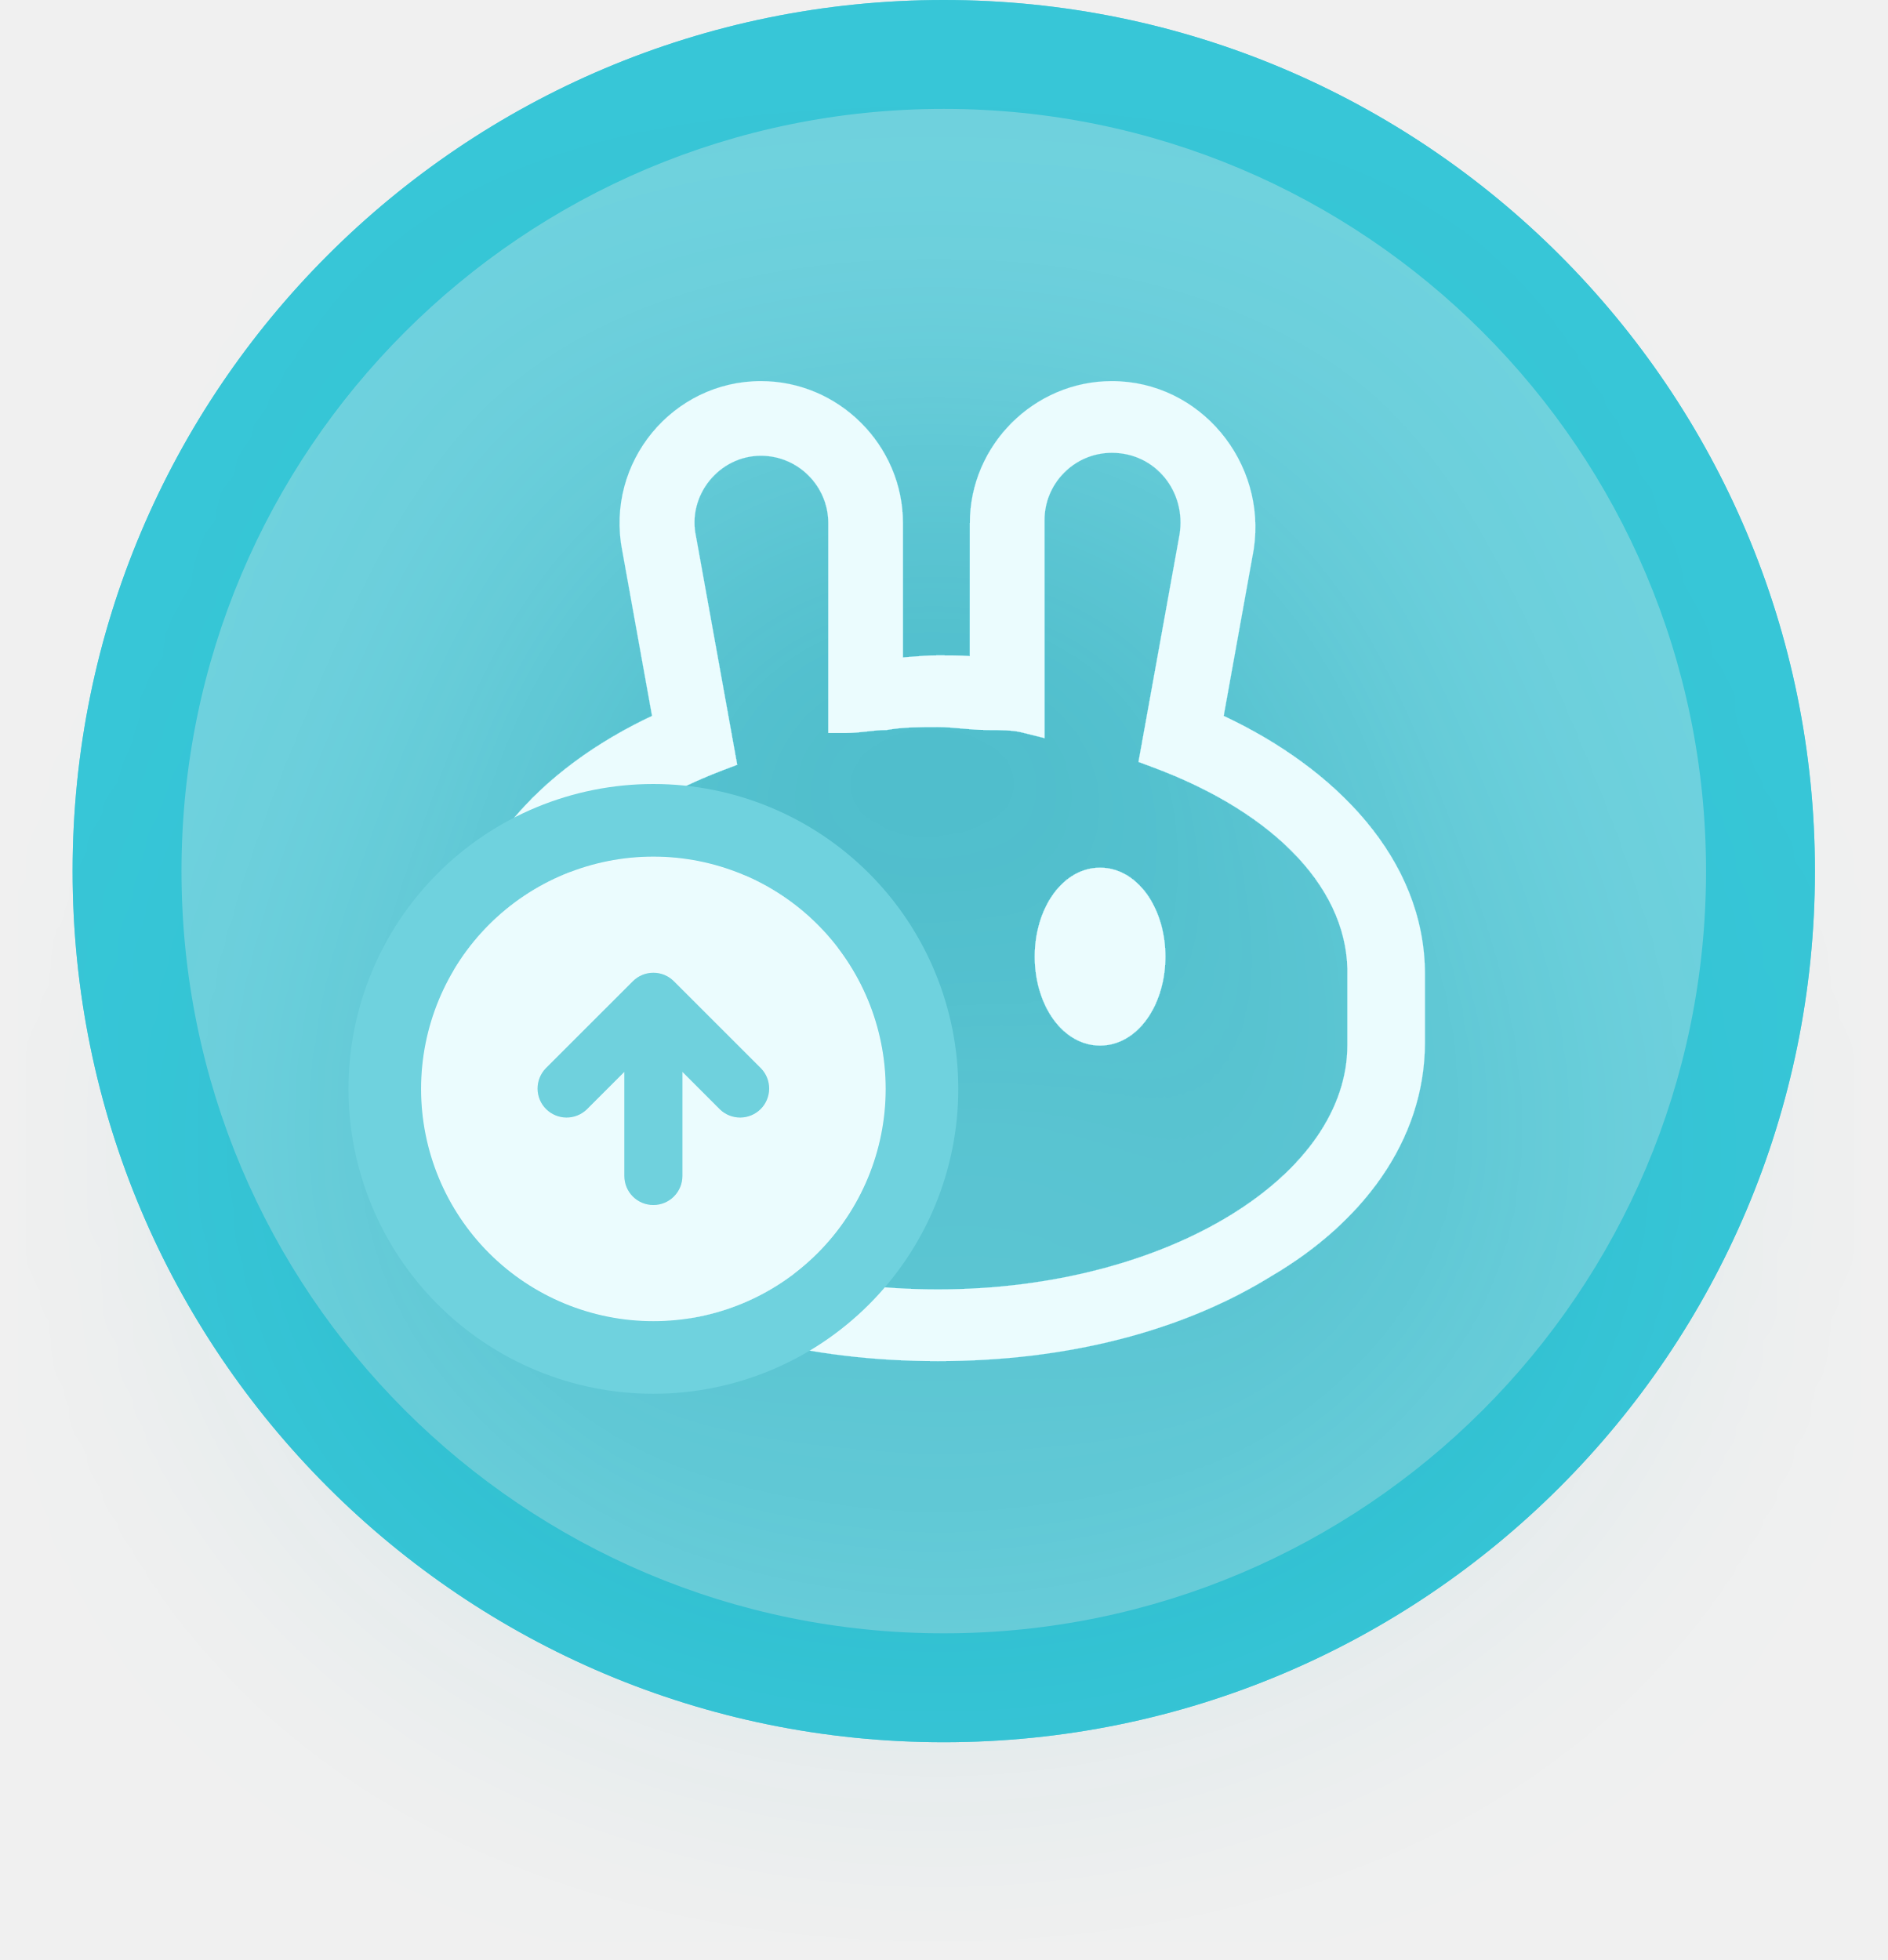
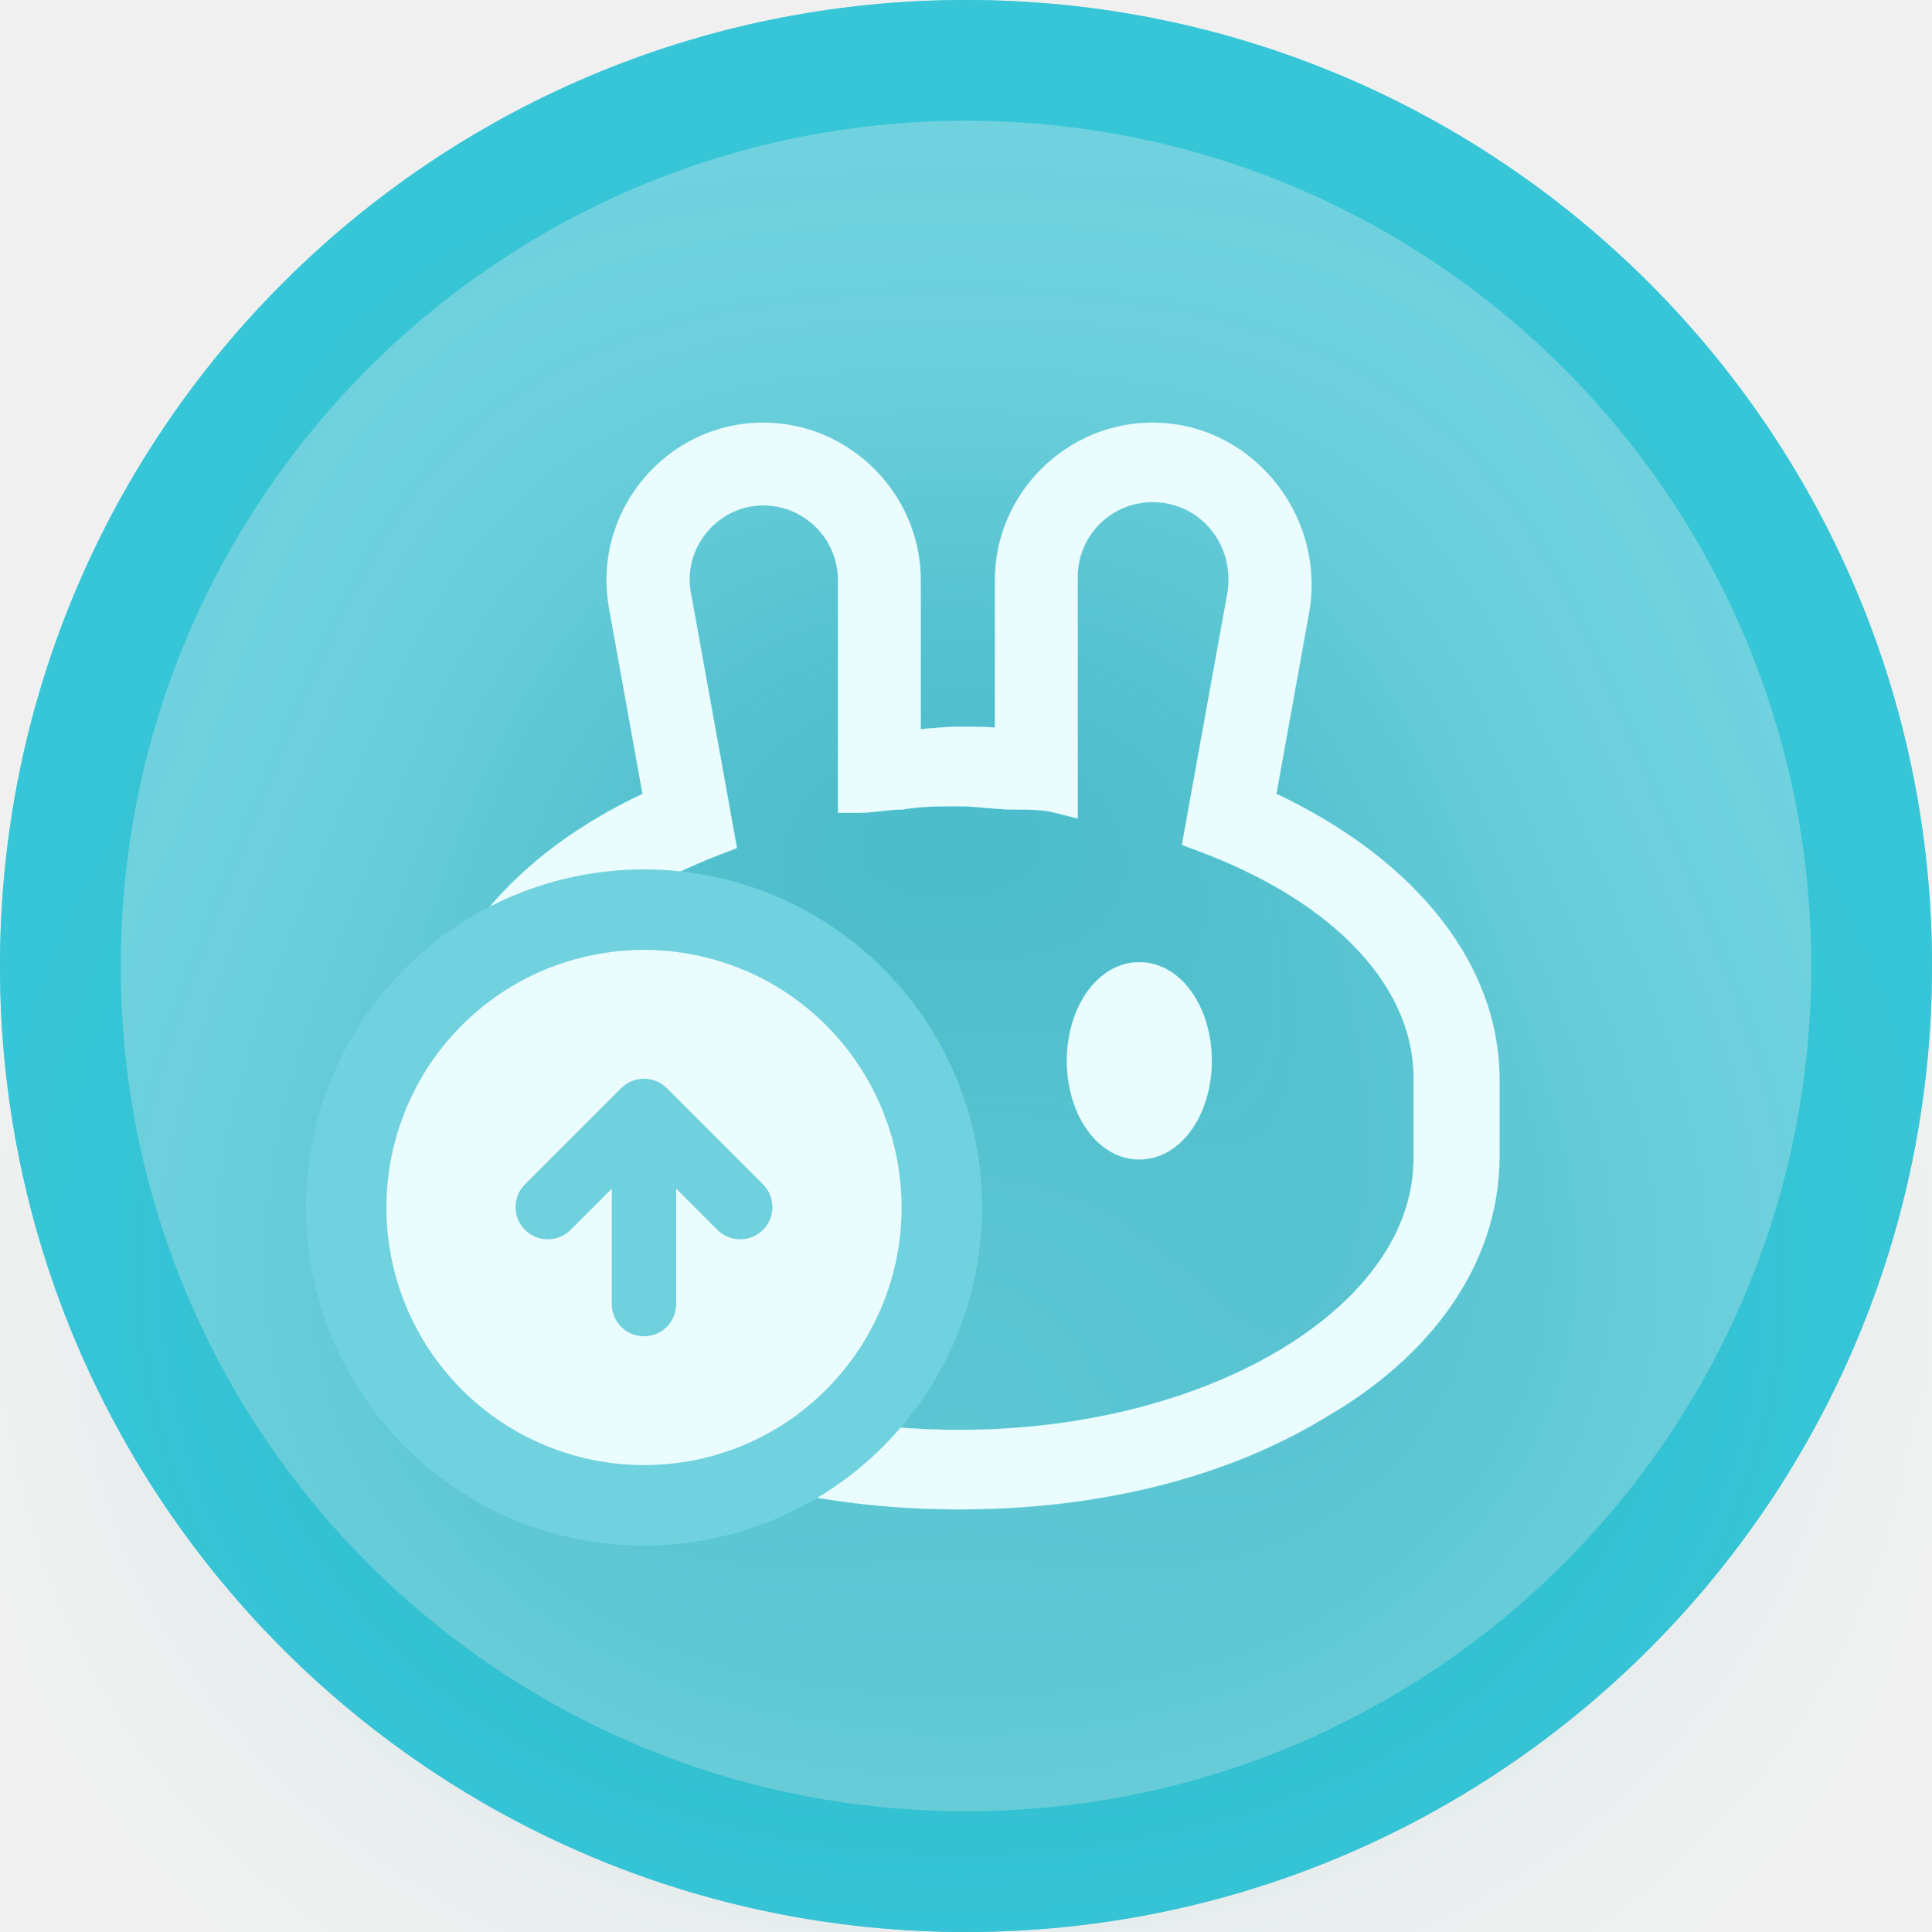
- <svg xmlns="http://www.w3.org/2000/svg" width="52" height="54" viewBox="0 0 52 54" fill="none">
-   <path d="M50 24C50 37.255 39.255 48 26 48C12.745 48 2 37.255 2 24C2 10.745 12.745 0 26 0C39.255 0 50 10.745 50 24Z" fill="#70D2DE" />
-   <path fill-rule="evenodd" clip-rule="evenodd" d="M26 45C37.598 45 47 35.598 47 24C47 12.402 37.598 3 26 3C14.402 3 5 12.402 5 24C5 35.598 14.402 45 26 45ZM26 48C39.255 48 50 37.255 50 24C50 10.745 39.255 0 26 0C12.745 0 2 10.745 2 24C2 37.255 12.745 48 26 48Z" fill="#37C6D7" />
-   <g filter="url(#filter0_d_3660_373015)">
-     <path fill-rule="evenodd" clip-rule="evenodd" d="M17.631 15.062C17.225 12.95 18.85 11 20.962 11C22.831 11 24.375 12.544 24.375 14.412V18.637C24.863 18.637 25.35 18.556 25.837 18.556C26.325 18.556 26.731 18.556 27.219 18.637V14.412C27.219 12.544 28.762 11 30.631 11C32.744 11 34.369 12.95 34.044 15.062L33.15 20.019C36.319 21.4 38.756 23.837 38.756 26.844V28.712C38.756 31.231 37.131 33.344 34.775 34.725C32.419 36.188 29.331 37 25.837 37C22.344 37 19.256 36.188 16.9 34.725C14.625 33.344 13 31.231 13 28.712V26.844C13 23.837 15.356 21.4 18.525 20.019L17.631 15.062ZM31.931 20.669L32.987 14.819C33.231 13.356 32.175 11.975 30.631 11.975C29.331 11.975 28.275 13.031 28.275 14.331V19.694C27.95 19.613 27.544 19.613 27.219 19.613C26.731 19.613 26.325 19.531 25.837 19.531C25.35 19.531 24.863 19.531 24.375 19.613C24.05 19.613 23.644 19.694 23.319 19.694V14.412C23.319 13.113 22.262 12.056 20.962 12.056C19.5 12.056 18.363 13.438 18.688 14.9L19.744 20.75C16.331 22.05 14.056 24.325 14.056 26.925V28.794C14.056 32.775 19.337 36.025 25.837 36.025C32.337 36.025 37.619 32.775 37.619 28.794V26.925C37.7 24.244 35.425 21.969 31.931 20.669Z" fill="#EBFCFE" />
-     <path d="M22.588 26.356C22.588 27.413 22.02 28.306 21.288 28.306C20.557 28.306 19.988 27.413 19.988 26.356C19.988 25.3 20.557 24.406 21.288 24.406C22.02 24.406 22.588 25.3 22.588 26.356Z" fill="#EBFCFE" />
-     <path d="M31.606 26.356C31.606 27.413 31.037 28.306 30.306 28.306C29.575 28.306 29.006 27.413 29.006 26.356C29.006 25.3 29.575 24.406 30.306 24.406C31.037 24.406 31.606 25.3 31.606 26.356Z" fill="#EBFCFE" />
-     <path fill-rule="evenodd" clip-rule="evenodd" d="M20.962 11.5C19.165 11.5 17.775 13.163 18.122 14.968L18.123 14.974L19.087 20.319L18.725 20.477C15.639 21.822 13.5 24.126 13.5 26.844V28.712C13.5 30.997 14.974 32.971 17.16 34.298L17.164 34.3C18.427 35.084 19.918 35.679 21.584 36.051C19.949 35.673 18.474 35.082 17.248 34.328C15.033 32.968 13.556 31.024 13.556 28.794V26.925C13.556 24.117 15.901 21.788 19.179 20.436L18.197 14.998C17.809 13.224 19.187 11.556 20.962 11.556C22.539 11.556 23.819 12.836 23.819 14.412V19.153C23.865 19.148 23.914 19.143 23.964 19.137H23.875V14.412C23.875 12.82 22.555 11.5 20.962 11.5ZM26.465 19.064C26.632 19.071 26.793 19.083 26.962 19.105C26.835 19.098 26.709 19.086 26.573 19.074L26.566 19.073C26.533 19.07 26.499 19.067 26.465 19.064ZM27.719 19.12C27.737 19.121 27.756 19.122 27.775 19.123V14.331C27.775 13.698 27.982 13.113 28.331 12.639C27.948 13.132 27.719 13.749 27.719 14.412V19.12ZM33.164 12.979C33.47 13.546 33.594 14.219 33.481 14.901L33.48 14.908L32.497 20.352C35.847 21.702 38.202 24.037 38.119 26.932V28.794C38.119 31.024 36.642 32.968 34.427 34.328C33.201 35.082 31.726 35.672 30.091 36.051C31.757 35.679 33.248 35.084 34.511 34.3L34.522 34.294C36.785 32.967 38.256 30.994 38.256 28.712V26.844C38.256 24.133 36.045 21.826 32.95 20.477L32.588 20.319L33.55 14.98C33.66 14.257 33.505 13.558 33.164 12.979ZM17.14 15.154C16.676 12.735 18.536 10.5 20.962 10.5C23.107 10.5 24.875 12.268 24.875 14.412V18.114C24.937 18.109 25 18.104 25.065 18.099L25.074 18.098C25.312 18.078 25.573 18.056 25.837 18.056H25.852C26.145 18.056 26.425 18.056 26.719 18.076V14.412C26.719 12.268 28.486 10.5 30.631 10.5C33.062 10.5 34.908 12.735 34.538 15.139L34.536 15.151L33.711 19.724C36.788 21.167 39.256 23.666 39.256 26.844V28.712C39.256 31.466 37.48 33.717 35.033 35.153C32.584 36.672 29.403 37.5 25.837 37.5C22.271 37.5 19.088 36.671 16.638 35.151C14.274 33.715 12.5 31.465 12.5 28.712V26.844C12.5 23.672 14.885 21.171 17.964 19.724L17.14 15.154ZM30.631 12.475C29.607 12.475 28.775 13.307 28.775 14.331V20.334L28.154 20.179C27.9 20.115 27.56 20.113 27.219 20.113C26.952 20.113 26.71 20.09 26.491 20.07L26.483 20.07C26.257 20.049 26.055 20.031 25.837 20.031C25.343 20.031 24.897 20.032 24.457 20.106L24.416 20.113H24.375C24.246 20.113 24.092 20.129 23.902 20.15L23.888 20.152C23.715 20.171 23.509 20.194 23.319 20.194H22.819V14.412C22.819 13.389 21.986 12.556 20.962 12.556C19.816 12.556 18.921 13.645 19.176 14.791L19.178 14.801L20.309 21.07L19.922 21.217C16.576 22.492 14.556 24.642 14.556 26.925V28.794C14.556 30.545 15.72 32.216 17.771 33.476C19.813 34.731 22.665 35.525 25.837 35.525C29.01 35.525 31.862 34.731 33.904 33.476C35.955 32.216 37.119 30.545 37.119 28.794V26.917L37.119 26.91C37.19 24.558 35.185 22.413 31.757 21.137L31.365 20.991L32.495 14.733C32.69 13.553 31.841 12.475 30.631 12.475ZM20.782 25.26C20.609 25.523 20.488 25.912 20.488 26.356C20.488 26.8 20.609 27.189 20.782 27.453C20.957 27.719 21.145 27.806 21.288 27.806C21.432 27.806 21.62 27.719 21.795 27.453C21.968 27.189 22.088 26.8 22.088 26.356C22.088 25.912 21.968 25.523 21.795 25.26C21.62 24.993 21.432 24.906 21.288 24.906C21.145 24.906 20.957 24.993 20.782 25.26ZM19.946 24.711C20.238 24.266 20.701 23.906 21.288 23.906C21.876 23.906 22.338 24.266 22.63 24.711C22.924 25.158 23.088 25.744 23.088 26.356C23.088 26.968 22.924 27.554 22.63 28.002C22.338 28.447 21.876 28.806 21.288 28.806C20.701 28.806 20.238 28.447 19.946 28.002C19.652 27.554 19.488 26.968 19.488 26.356C19.488 25.744 19.652 25.158 19.946 24.711ZM29.799 25.26C29.627 25.523 29.506 25.912 29.506 26.356C29.506 26.8 29.627 27.189 29.799 27.453C29.974 27.719 30.162 27.806 30.306 27.806C30.45 27.806 30.637 27.719 30.812 27.453C30.985 27.189 31.106 26.8 31.106 26.356C31.106 25.912 30.985 25.523 30.812 25.26C30.637 24.993 30.45 24.906 30.306 24.906C30.162 24.906 29.974 24.993 29.799 25.26ZM28.964 24.711C29.256 24.266 29.718 23.906 30.306 23.906C30.893 23.906 31.356 24.266 31.648 24.711C31.942 25.158 32.106 25.744 32.106 26.356C32.106 26.968 31.942 27.554 31.648 28.002C31.356 28.447 30.893 28.806 30.306 28.806C29.718 28.806 29.256 28.447 28.964 28.002C28.67 27.554 28.506 26.968 28.506 26.356C28.506 25.744 28.67 25.158 28.964 24.711Z" fill="#EBFCFE" />
+ <svg xmlns="http://www.w3.org/2000/svg" width="48" height="48" viewBox="0 0 48 48" fill="none">
+   <g clip-path="url(#clip0_3660_373015)">
+     <path d="M48 24C48 37.255 37.255 48 24 48C10.745 48 0 37.255 0 24C0 10.745 10.745 0 24 0C37.255 0 48 10.745 48 24Z" fill="#70D2DE" />
+     <path fill-rule="evenodd" clip-rule="evenodd" d="M24 45C35.598 45 45 35.598 45 24C45 12.402 35.598 3 24 3C12.402 3 3 12.402 3 24C3 35.598 12.402 45 24 45ZM24 48C37.255 48 48 37.255 48 24C48 10.745 37.255 0 24 0C10.745 0 0 10.745 0 24C0 37.255 10.745 48 24 48Z" fill="#37C6D7" />
+     <g filter="url(#filter0_d_3660_373015)">
+       <path fill-rule="evenodd" clip-rule="evenodd" d="M15.631 15.062C15.225 12.95 16.85 11 18.962 11C20.831 11 22.375 12.544 22.375 14.412V18.637C22.863 18.637 23.35 18.556 23.837 18.556C24.325 18.556 24.731 18.556 25.219 18.637V14.412C25.219 12.544 26.762 11 28.631 11C30.744 11 32.369 12.95 32.044 15.062L31.15 20.019C34.319 21.4 36.756 23.837 36.756 26.844V28.712C36.756 31.231 35.131 33.344 32.775 34.725C30.419 36.188 27.331 37 23.837 37C20.344 37 17.256 36.188 14.9 34.725C12.625 33.344 11 31.231 11 28.712V26.844C11 23.837 13.356 21.4 16.525 20.019L15.631 15.062ZM29.931 20.669L30.988 14.819C31.231 13.356 30.175 11.975 28.631 11.975C27.331 11.975 26.275 13.031 26.275 14.331V19.694C25.95 19.613 25.544 19.613 25.219 19.613C24.731 19.613 24.325 19.531 23.837 19.531C23.35 19.531 22.863 19.531 22.375 19.613C22.05 19.613 21.644 19.694 21.319 19.694V14.412C21.319 13.113 20.262 12.056 18.962 12.056C17.5 12.056 16.363 13.438 16.688 14.9L17.744 20.75C14.331 22.05 12.056 24.325 12.056 26.925V28.794C12.056 32.775 17.337 36.025 23.837 36.025C30.337 36.025 35.619 32.775 35.619 28.794V26.925C35.7 24.244 33.425 21.969 29.931 20.669Z" fill="#EBFCFE" />
+       <path d="M20.588 26.356C20.588 27.413 20.02 28.306 19.288 28.306C18.557 28.306 17.988 27.413 17.988 26.356C17.988 25.3 18.557 24.406 19.288 24.406C20.02 24.406 20.588 25.3 20.588 26.356Z" fill="#EBFCFE" />
+       <path d="M29.606 26.356C29.606 27.413 29.037 28.306 28.306 28.306C27.575 28.306 27.006 27.413 27.006 26.356C27.006 25.3 27.575 24.406 28.306 24.406C29.037 24.406 29.606 25.3 29.606 26.356Z" fill="#EBFCFE" />
+       <path fill-rule="evenodd" clip-rule="evenodd" d="M18.962 11.5C17.165 11.5 15.775 13.163 16.122 14.968L16.123 14.974L17.087 20.319L16.725 20.477C13.639 21.822 11.5 24.126 11.5 26.844V28.712C11.5 30.997 12.974 32.971 15.159 34.298L15.164 34.3C16.427 35.084 17.918 35.679 19.584 36.051C17.949 35.673 16.474 35.082 15.248 34.328C13.033 32.968 11.556 31.024 11.556 28.794V26.925C11.556 24.117 13.901 21.788 17.179 20.436L16.197 14.998C15.809 13.224 17.187 11.556 18.962 11.556C20.539 11.556 21.819 12.836 21.819 14.412V19.153C21.865 19.148 21.914 19.143 21.964 19.137H21.875V14.412C21.875 12.82 20.555 11.5 18.962 11.5ZM24.465 19.064C24.632 19.071 24.793 19.083 24.962 19.105C24.835 19.098 24.709 19.086 24.573 19.074L24.566 19.073C24.533 19.07 24.499 19.067 24.465 19.064ZM25.719 19.12C25.737 19.121 25.756 19.122 25.775 19.123V14.331C25.775 13.698 25.982 13.113 26.331 12.639C25.948 13.132 25.719 13.749 25.719 14.412V19.12ZM31.164 12.979C31.47 13.546 31.594 14.219 31.481 14.901L31.48 14.908L30.497 20.352C33.847 21.702 36.202 24.037 36.119 26.932V28.794C36.119 31.024 34.642 32.968 32.427 34.328C31.201 35.082 29.726 35.672 28.091 36.051C29.757 35.679 31.248 35.084 32.511 34.3L32.522 34.294C34.785 32.967 36.256 30.994 36.256 28.712V26.844C36.256 24.133 34.045 21.826 30.95 20.477L30.588 20.319L31.55 14.98C31.66 14.257 31.505 13.558 31.164 12.979ZM15.14 15.154C14.676 12.735 16.536 10.5 18.962 10.5C21.107 10.5 22.875 12.268 22.875 14.412V18.114C22.937 18.109 23 18.104 23.065 18.099L23.074 18.098C23.312 18.078 23.573 18.056 23.837 18.056H23.852C24.145 18.056 24.425 18.056 24.719 18.076V14.412C24.719 12.268 26.486 10.5 28.631 10.5C31.062 10.5 32.908 12.735 32.538 15.139L32.536 15.151L31.711 19.724C34.788 21.167 37.256 23.666 37.256 26.844V28.712C37.256 31.466 35.48 33.717 33.033 35.153C30.584 36.672 27.403 37.5 23.837 37.5C20.271 37.5 17.088 36.671 14.638 35.151C12.274 33.715 10.5 31.465 10.5 28.712V26.844C10.5 23.672 12.885 21.171 15.964 19.724L15.14 15.154ZM28.631 12.475C27.607 12.475 26.775 13.307 26.775 14.331V20.334L26.154 20.179C25.9 20.115 25.56 20.113 25.219 20.113C24.952 20.113 24.71 20.09 24.491 20.07L24.483 20.07C24.257 20.049 24.055 20.031 23.837 20.031C23.343 20.031 22.897 20.032 22.457 20.106L22.416 20.113H22.375C22.246 20.113 22.092 20.129 21.902 20.15L21.888 20.152C21.715 20.171 21.509 20.194 21.319 20.194H20.819V14.412C20.819 13.389 19.986 12.556 18.962 12.556C17.816 12.556 16.921 13.645 17.176 14.791L17.178 14.801L18.309 21.07L17.922 21.217C14.576 22.492 12.556 24.642 12.556 26.925V28.794C12.556 30.545 13.72 32.216 15.771 33.476C17.813 34.731 20.665 35.525 23.837 35.525C27.01 35.525 29.862 34.731 31.904 33.476C33.955 32.216 35.119 30.545 35.119 28.794V26.917L35.119 26.91C35.19 24.558 33.185 22.413 29.757 21.137L29.365 20.991L30.495 14.733C30.69 13.553 29.841 12.475 28.631 12.475ZM18.782 25.26C18.609 25.523 18.488 25.912 18.488 26.356C18.488 26.8 18.609 27.189 18.782 27.453C18.957 27.719 19.145 27.806 19.288 27.806C19.432 27.806 19.62 27.719 19.795 27.453C19.968 27.189 20.088 26.8 20.088 26.356C20.088 25.912 19.968 25.523 19.795 25.26C19.62 24.993 19.432 24.906 19.288 24.906C19.145 24.906 18.957 24.993 18.782 25.26ZM17.946 24.711C18.238 24.266 18.701 23.906 19.288 23.906C19.876 23.906 20.338 24.266 20.63 24.711C20.924 25.158 21.088 25.744 21.088 26.356C21.088 26.968 20.924 27.554 20.63 28.002C20.338 28.447 19.876 28.806 19.288 28.806C18.701 28.806 18.238 28.447 17.946 28.002C17.652 27.554 17.488 26.968 17.488 26.356C17.488 25.744 17.652 25.158 17.946 24.711ZM27.799 25.26C27.627 25.523 27.506 25.912 27.506 26.356C27.506 26.8 27.627 27.189 27.799 27.453C27.974 27.719 28.162 27.806 28.306 27.806C28.45 27.806 28.637 27.719 28.812 27.453C28.985 27.189 29.106 26.8 29.106 26.356C29.106 25.912 28.985 25.523 28.812 25.26C28.637 24.993 28.45 24.906 28.306 24.906C28.162 24.906 27.974 24.993 27.799 25.26ZM26.964 24.711C27.256 24.266 27.718 23.906 28.306 23.906C28.893 23.906 29.356 24.266 29.648 24.711C29.942 25.158 30.106 25.744 30.106 26.356C30.106 26.968 29.942 27.554 29.648 28.002C29.356 28.447 28.893 28.806 28.306 28.806C27.718 28.806 27.256 28.447 26.964 28.002C26.67 27.554 26.506 26.968 26.506 26.356C26.506 25.744 26.67 25.158 26.964 24.711Z" fill="#EBFCFE" />
+     </g>
+     <path fill-rule="evenodd" clip-rule="evenodd" d="M16 36.4C17.697 36.4 19.325 35.726 20.525 34.526C21.725 33.325 22.4 31.698 22.4 30C22.4 28.303 21.725 26.675 20.525 25.475C19.325 24.274 17.697 23.6 16 23.6C14.302 23.6 12.674 24.274 11.474 25.475C10.274 26.675 9.6 28.303 9.6 30C9.6 31.698 10.274 33.325 11.474 34.526C12.674 35.726 14.302 36.4 16 36.4ZM18.965 29.434L16.565 27.035C16.415 26.884 16.212 26.8 16 26.8C15.787 26.8 15.584 26.884 15.434 27.035L13.034 29.434C12.888 29.585 12.808 29.788 12.809 29.997C12.811 30.207 12.895 30.408 13.044 30.556C13.192 30.704 13.393 30.788 13.602 30.79C13.812 30.792 14.014 30.711 14.165 30.566L15.2 29.531V32.4C15.2 32.612 15.284 32.816 15.434 32.966C15.584 33.116 15.787 33.2 16 33.2C16.212 33.2 16.415 33.116 16.565 32.966C16.715 32.816 16.8 32.612 16.8 32.4V29.531L17.834 30.566C17.985 30.711 18.187 30.792 18.397 30.79C18.607 30.788 18.807 30.704 18.956 30.556C19.104 30.408 19.188 30.207 19.19 29.997C19.192 29.788 19.111 29.585 18.965 29.434Z" fill="#6FD1DD" />
+     <path d="M18.965 29.434L16.565 27.035C16.415 26.884 16.212 26.8 16 26.8C15.787 26.8 15.584 26.884 15.434 27.035L13.034 29.434C12.888 29.585 12.808 29.788 12.809 29.997C12.811 30.207 12.895 30.408 13.044 30.556C13.192 30.704 13.393 30.788 13.602 30.79C13.812 30.792 14.014 30.711 14.165 30.566L15.2 29.531V32.4C15.2 32.612 15.284 32.816 15.434 32.966C15.584 33.116 15.787 33.2 16 33.2C16.212 33.2 16.415 33.116 16.565 32.966C16.715 32.816 16.8 32.612 16.8 32.4V29.531L17.834 30.566C17.985 30.711 18.187 30.792 18.397 30.79C18.607 30.788 18.807 30.704 18.956 30.556C19.104 30.408 19.188 30.207 19.19 29.997C19.192 29.788 19.111 29.585 18.965 29.434Z" fill="#6FD1DD" />
+     <path fill-rule="evenodd" clip-rule="evenodd" d="M21.939 35.94C20.364 37.515 18.227 38.4 16 38.4C13.772 38.4 11.635 37.515 10.06 35.94C8.485 34.364 7.6 32.228 7.6 30C7.6 27.772 8.485 25.636 10.06 24.06C11.635 22.485 13.772 21.6 16 21.6C18.227 21.6 20.364 22.485 21.939 24.06C23.515 25.636 24.4 27.772 24.4 30C24.4 32.228 23.515 34.364 21.939 35.94ZM20.525 34.526C19.325 35.726 17.697 36.4 16 36.4C14.302 36.4 12.674 35.726 11.474 34.526C10.274 33.325 9.6 31.698 9.6 30C9.6 28.303 10.274 26.675 11.474 25.475C12.674 24.274 14.302 23.6 16 23.6C17.697 23.6 19.325 24.274 20.525 25.475C21.725 26.675 22.4 28.303 22.4 30C22.4 31.698 21.725 33.325 20.525 34.526Z" fill="#6FD2DE" />
+     <path fill-rule="evenodd" clip-rule="evenodd" d="M16 36.4C17.697 36.4 19.325 35.726 20.525 34.526C21.725 33.325 22.4 31.698 22.4 30C22.4 28.303 21.725 26.675 20.525 25.475C19.325 24.274 17.697 23.6 16 23.6C14.302 23.6 12.674 24.274 11.474 25.475C10.274 26.675 9.6 28.303 9.6 30C9.6 31.698 10.274 33.325 11.474 34.526C12.674 35.726 14.302 36.4 16 36.4V36.4ZM18.965 29.434L16.565 27.035C16.415 26.884 16.212 26.8 16 26.8C15.787 26.8 15.584 26.884 15.434 27.035L13.034 29.434C12.888 29.585 12.808 29.788 12.809 29.997C12.811 30.207 12.895 30.408 13.044 30.556C13.192 30.704 13.393 30.788 13.602 30.79C13.812 30.792 14.014 30.711 14.165 30.566L15.2 29.531V32.4C15.2 32.612 15.284 32.816 15.434 32.966C15.584 33.116 15.787 33.2 16 33.2C16.212 33.2 16.415 33.116 16.565 32.966C16.715 32.816 16.8 32.612 16.8 32.4V29.531L17.834 30.566C17.985 30.711 18.187 30.792 18.397 30.79C18.607 30.788 18.807 30.704 18.956 30.556C19.104 30.408 19.188 30.207 19.19 29.997C19.192 29.788 19.111 29.585 18.965 29.434V29.434Z" fill="#EBFCFE" />
  </g>
-   <path fill-rule="evenodd" clip-rule="evenodd" d="M18 36.4C19.697 36.4 21.325 35.726 22.525 34.526C23.725 33.325 24.4 31.698 24.4 30C24.4 28.303 23.725 26.675 22.525 25.475C21.325 24.274 19.697 23.6 18 23.6C16.302 23.6 14.674 24.274 13.474 25.475C12.274 26.675 11.6 28.303 11.6 30C11.6 31.698 12.274 33.325 13.474 34.526C14.674 35.726 16.302 36.4 18 36.4ZM20.965 29.434L18.565 27.035C18.415 26.884 18.212 26.8 18 26.8C17.788 26.8 17.584 26.884 17.434 27.035L15.034 29.434C14.888 29.585 14.808 29.788 14.809 29.997C14.811 30.207 14.895 30.408 15.044 30.556C15.192 30.704 15.393 30.788 15.602 30.79C15.812 30.792 16.014 30.711 16.165 30.566L17.2 29.531V32.4C17.2 32.612 17.284 32.816 17.434 32.966C17.584 33.116 17.787 33.2 18 33.2C18.212 33.2 18.415 33.116 18.565 32.966C18.715 32.816 18.8 32.612 18.8 32.4V29.531L19.834 30.566C19.985 30.711 20.187 30.792 20.397 30.79C20.607 30.788 20.807 30.704 20.956 30.556C21.104 30.408 21.188 30.207 21.19 29.997C21.192 29.788 21.111 29.585 20.965 29.434Z" fill="#6FD1DD" />
-   <path d="M20.965 29.434L18.565 27.035C18.415 26.884 18.212 26.8 18 26.8C17.788 26.8 17.584 26.884 17.434 27.035L15.034 29.434C14.888 29.585 14.808 29.788 14.809 29.997C14.811 30.207 14.895 30.408 15.044 30.556C15.192 30.704 15.393 30.788 15.602 30.79C15.812 30.792 16.014 30.711 16.165 30.566L17.2 29.531V32.4C17.2 32.612 17.284 32.816 17.434 32.966C17.584 33.116 17.787 33.2 18 33.2C18.212 33.2 18.415 33.116 18.565 32.966C18.715 32.816 18.8 32.612 18.8 32.4V29.531L19.834 30.566C19.985 30.711 20.187 30.792 20.397 30.79C20.607 30.788 20.807 30.704 20.956 30.556C21.104 30.408 21.188 30.207 21.19 29.997C21.192 29.788 21.111 29.585 20.965 29.434Z" fill="#6FD1DD" />
-   <path fill-rule="evenodd" clip-rule="evenodd" d="M23.939 35.94C22.364 37.515 20.227 38.4 18 38.4C15.772 38.4 13.635 37.515 12.06 35.94C10.485 34.364 9.6 32.228 9.6 30C9.6 27.772 10.485 25.636 12.06 24.06C13.635 22.485 15.772 21.6 18 21.6C20.227 21.6 22.364 22.485 23.939 24.06C25.515 25.636 26.4 27.772 26.4 30C26.4 32.228 25.515 34.364 23.939 35.94ZM22.525 34.526C21.325 35.726 19.697 36.4 18 36.4C16.302 36.4 14.674 35.726 13.474 34.526C12.274 33.325 11.6 31.698 11.6 30C11.6 28.303 12.274 26.675 13.474 25.475C14.674 24.274 16.302 23.6 18 23.6C19.697 23.6 21.325 24.274 22.525 25.475C23.725 26.675 24.4 28.303 24.4 30C24.4 31.698 23.725 33.325 22.525 34.526Z" fill="#6FD2DE" />
-   <path fill-rule="evenodd" clip-rule="evenodd" d="M18 36.4C19.697 36.4 21.325 35.726 22.525 34.526C23.725 33.325 24.4 31.698 24.4 30C24.4 28.303 23.725 26.675 22.525 25.475C21.325 24.274 19.697 23.6 18 23.6C16.302 23.6 14.674 24.274 13.474 25.475C12.274 26.675 11.6 28.303 11.6 30C11.6 31.698 12.274 33.325 13.474 34.526C14.674 35.726 16.302 36.4 18 36.4ZM20.965 29.434L18.565 27.035C18.415 26.884 18.212 26.8 18 26.8C17.788 26.8 17.584 26.884 17.434 27.035L15.034 29.434C14.888 29.585 14.808 29.788 14.809 29.997C14.811 30.207 14.895 30.408 15.044 30.556C15.192 30.704 15.393 30.788 15.602 30.79C15.812 30.792 16.014 30.711 16.165 30.566L17.2 29.531V32.4C17.2 32.612 17.284 32.816 17.434 32.966C17.584 33.116 17.787 33.2 18 33.2C18.212 33.2 18.415 33.116 18.565 32.966C18.715 32.816 18.8 32.612 18.8 32.4V29.531L19.834 30.566C19.985 30.711 20.187 30.792 20.397 30.79C20.607 30.788 20.807 30.704 20.956 30.556C21.104 30.408 21.188 30.207 21.19 29.997C21.192 29.788 21.111 29.585 20.965 29.434Z" fill="#EBFCFE" />
  <defs>
-     <filter id="filter0_d_3660_373015" x="0.5" y="2.5" width="50.756" height="51" filterUnits="userSpaceOnUse" color-interpolation-filters="sRGB">
+     <filter id="filter0_d_3660_373015" x="-1.5" y="2.5" width="50.756" height="51" filterUnits="userSpaceOnUse" color-interpolation-filters="sRGB">
      <feFlood flood-opacity="0" result="BackgroundImageFix" />
      <feColorMatrix in="SourceAlpha" type="matrix" values="0 0 0 0 0 0 0 0 0 0 0 0 0 0 0 0 0 0 127 0" result="hardAlpha" />
      <feOffset dy="4" />
      <feGaussianBlur stdDeviation="6" />
      <feComposite in2="hardAlpha" operator="out" />
      <feColorMatrix type="matrix" values="0 0 0 0 0.058 0 0 0 0 0.587 0 0 0 0 0.658 0 0 0 1 0" />
      <feBlend mode="normal" in2="BackgroundImageFix" result="effect1_dropShadow_3660_373015" />
      <feBlend mode="normal" in="SourceGraphic" in2="effect1_dropShadow_3660_373015" result="shape" />
    </filter>
+     <clipPath id="clip0_3660_373015">
+       <rect width="48" height="48" fill="white" />
+     </clipPath>
  </defs>
</svg>
